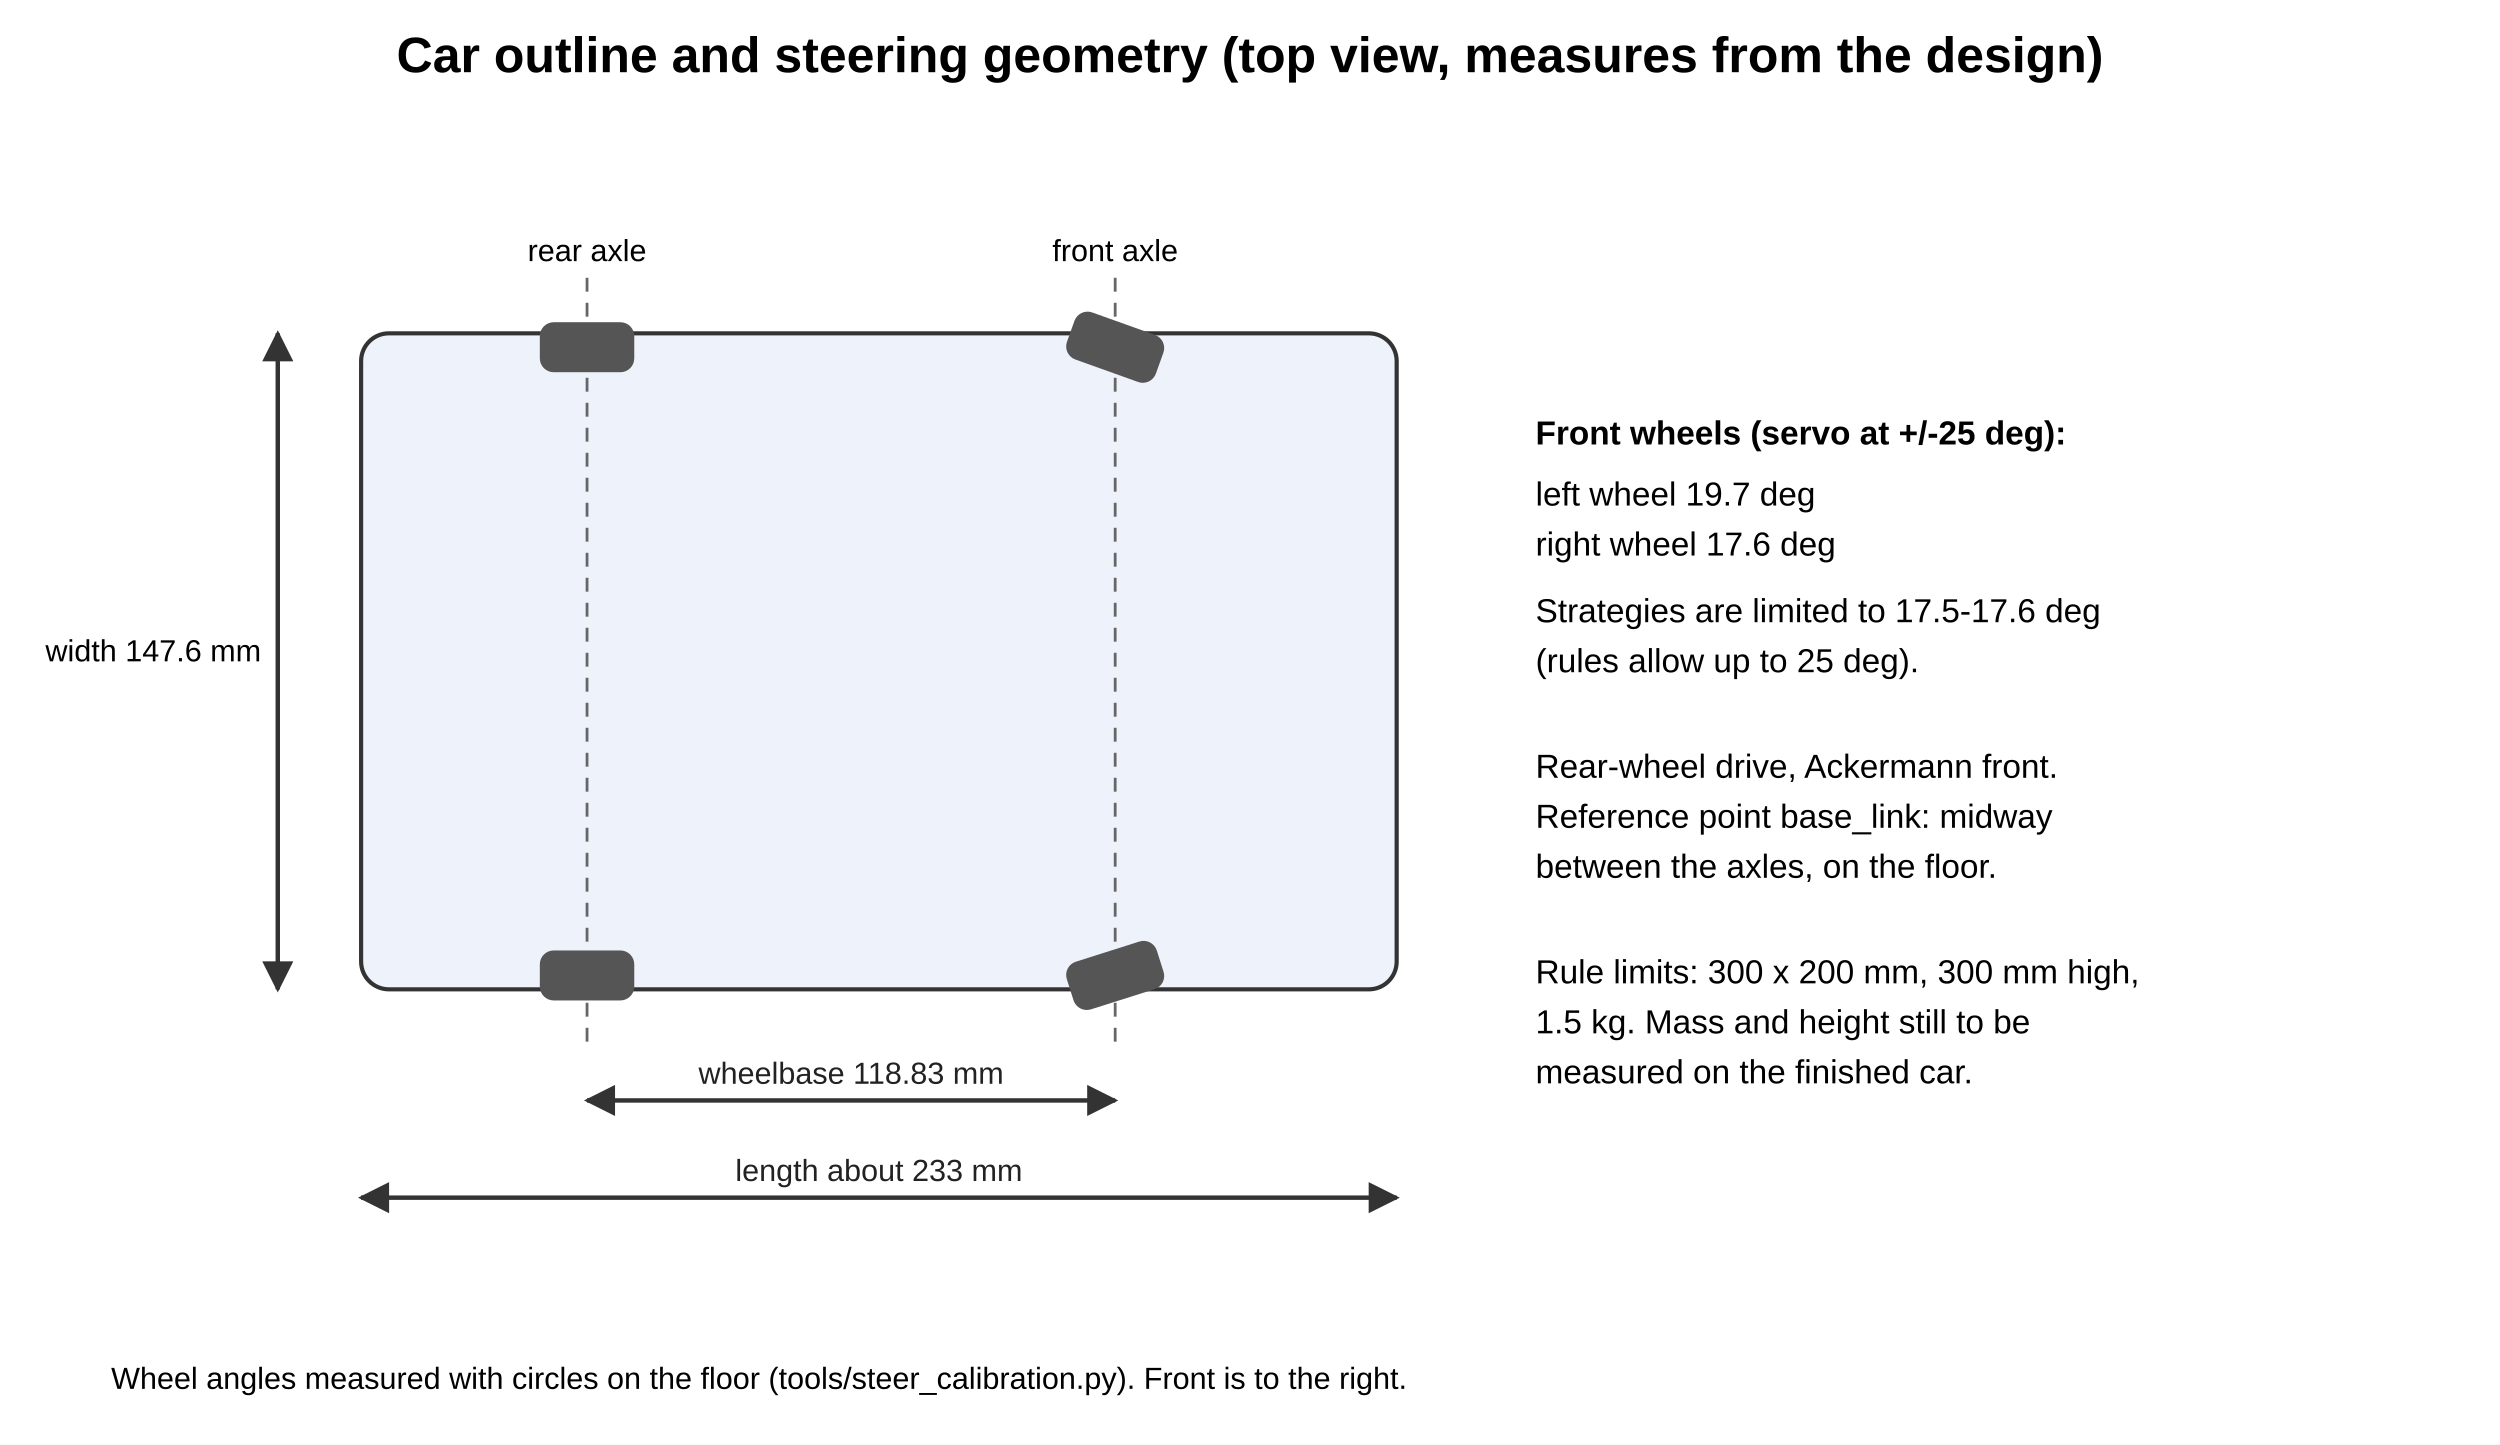
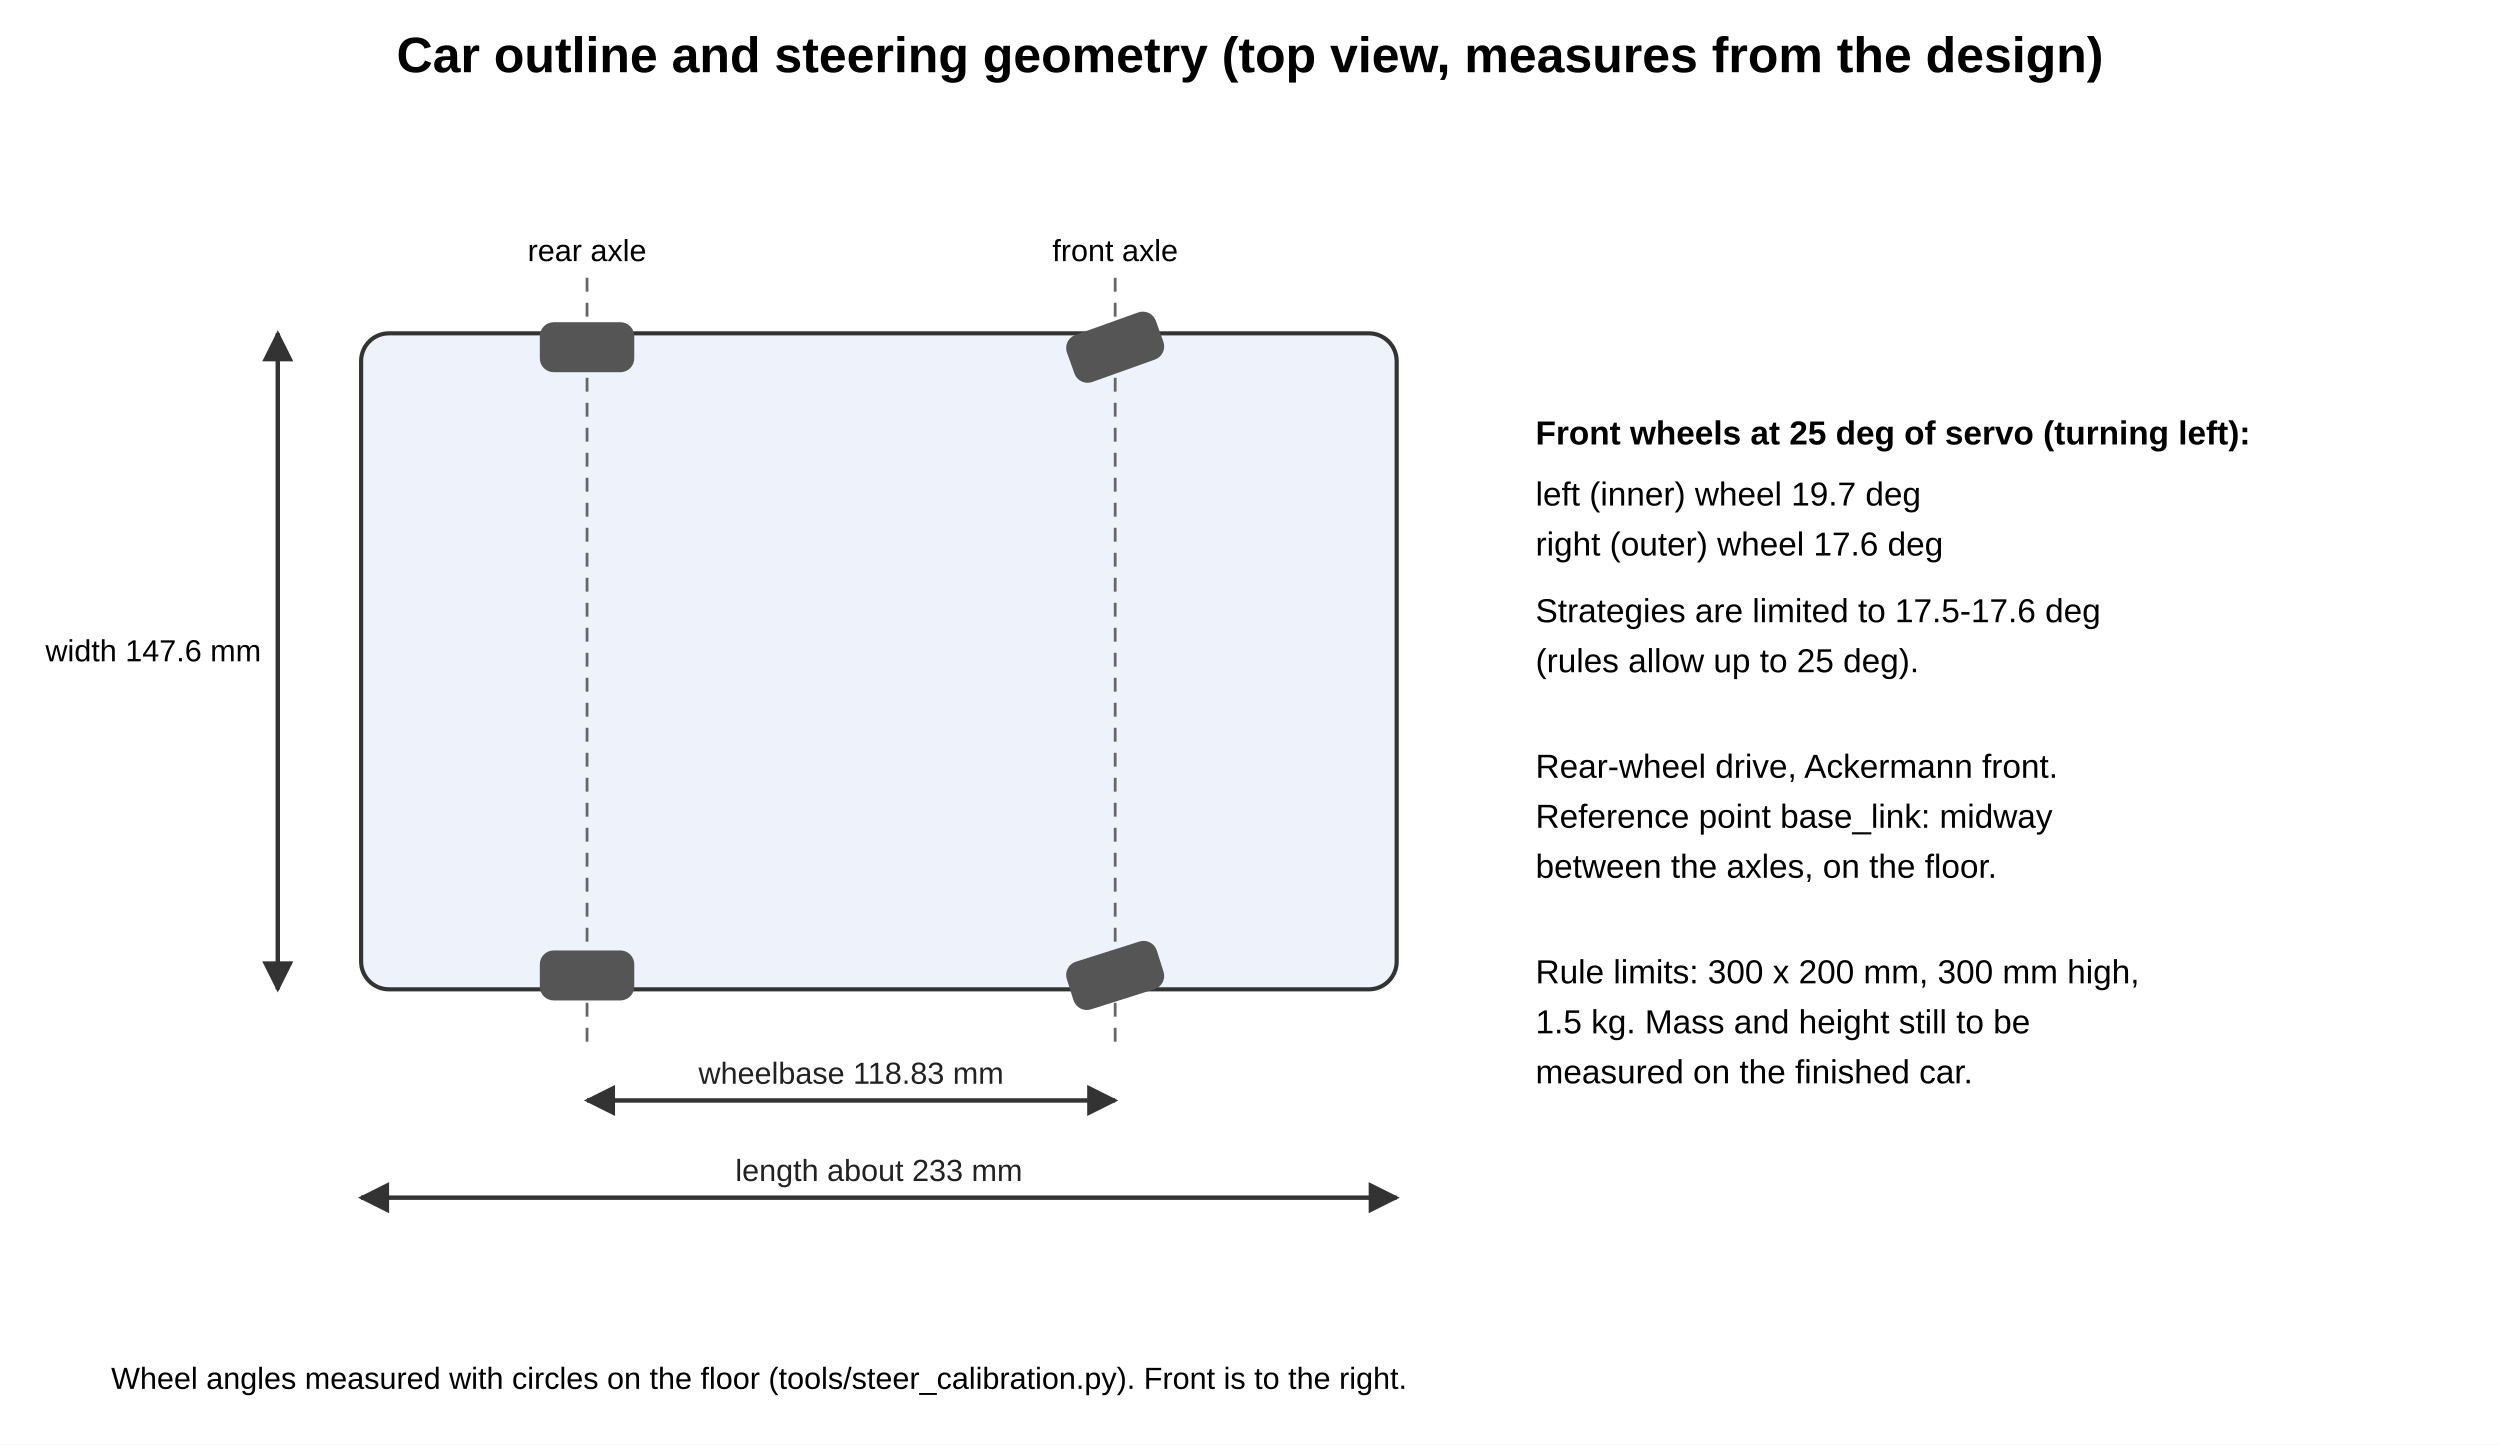
<svg xmlns="http://www.w3.org/2000/svg" viewBox="0 0 900 520" width="900" height="520" font-family="Arial, Helvetica, sans-serif">
  <defs>
    <marker id="a" viewBox="0 0 10 10" refX="9" refY="5" markerWidth="7" markerHeight="7" orient="auto-start-reverse">
      <path d="M0 0L10 5L0 10z" fill="#333" />
    </marker>
  </defs>
  <rect width="900" height="520" fill="#ffffff" />
  <text x="450.0" y="26" font-size="18" font-weight="bold" text-anchor="middle">Car outline and steering geometry (top view, measures from the design)</text>
  <rect x="130" y="120" width="372.8" height="236.16" rx="10" fill="#eef3fb" stroke="#333" stroke-width="1.5" />
  <line x1="211.336" y1="100" x2="211.336" y2="376.16" stroke="#666" stroke-dasharray="5 4" />
  <text x="211.336" y="94" font-size="11" text-anchor="middle" font-weight="normal">rear axle</text>
  <line x1="401.464" y1="100" x2="401.464" y2="376.16" stroke="#666" stroke-dasharray="5 4" />
  <text x="401.464" y="94" font-size="11" text-anchor="middle" font-weight="normal">front axle</text>
  <rect x="194.336" y="116" width="34" height="18" rx="5" fill="#555" />
  <rect x="194.336" y="342.16" width="34" height="18" rx="5" fill="#555" />
-   <rect x="384.464" y="116" width="34" height="18" rx="5" fill="#555" transform="rotate(19.7 401.464 125)" />
+   <rect x="384.464" y="116" width="34" height="18" rx="5" fill="#555" transform="rotate(-19.7 401.464 125)" />
  <rect x="384.464" y="342.16" width="34" height="18" rx="5" fill="#555" transform="rotate(-17.6 401.464 351.16)" />
  <path d="M211.336,396.16 L401.464,396.16" fill="none" stroke="#333" stroke-width="1.6" marker-end="url(#a)" marker-start="url(#a)" />
  <text x="306.4" y="390.16" font-size="11" fill="#222" text-anchor="middle" paint-order="stroke" stroke="#fff" stroke-width="4">wheelbase 118.83 mm</text>
  <path d="M130,431.16 L502.8,431.16" fill="none" stroke="#333" stroke-width="1.6" marker-end="url(#a)" marker-start="url(#a)" />
  <text x="316.4" y="425.16" font-size="11" fill="#222" text-anchor="middle" paint-order="stroke" stroke="#fff" stroke-width="4">length about 233 mm</text>
  <path d="M100,120 L100,356.16" fill="none" stroke="#333" stroke-width="1.6" marker-end="url(#a)" marker-start="url(#a)" />
  <text x="94" y="238.08" font-size="11" text-anchor="end" font-weight="normal">width 147.6 mm</text>
-   <text x="552.8" y="160" font-size="12" text-anchor="start" font-weight="bold">Front wheels (servo at +/-25 deg):</text>
-   <text x="552.8" y="182" font-size="12" text-anchor="start" font-weight="normal">left wheel 19.7 deg</text>
-   <text x="552.8" y="200" font-size="12" text-anchor="start" font-weight="normal">right wheel 17.6 deg</text>
+   <text x="552.8" y="160" font-size="12" text-anchor="start" font-weight="bold">Front wheels at 25 deg of servo (turning left):</text>
+   <text x="552.8" y="182" font-size="12" text-anchor="start" font-weight="normal">left (inner) wheel 19.7 deg</text>
+   <text x="552.8" y="200" font-size="12" text-anchor="start" font-weight="normal">right (outer) wheel 17.6 deg</text>
  <text x="552.8" y="224" font-size="12" text-anchor="start" font-weight="normal">Strategies are limited to 17.5-17.6 deg</text>
  <text x="552.8" y="242" font-size="12" text-anchor="start" font-weight="normal">(rules allow up to 25 deg).</text>
  <text x="552.8" y="280" font-size="12" text-anchor="start" font-weight="normal">Rear-wheel drive, Ackermann front.</text>
  <text x="552.8" y="298" font-size="12" text-anchor="start" font-weight="normal">Reference point base_link: midway</text>
  <text x="552.8" y="316" font-size="12" text-anchor="start" font-weight="normal">between the axles, on the floor.</text>
  <text x="552.8" y="354" font-size="12" text-anchor="start" font-weight="normal">Rule limits: 300 x 200 mm, 300 mm high,</text>
  <text x="552.8" y="372" font-size="12" text-anchor="start" font-weight="normal">1.5 kg. Mass and height still to be</text>
  <text x="552.8" y="390" font-size="12" text-anchor="start" font-weight="normal">measured on the finished car.</text>
  <text x="40" y="500" font-size="11" text-anchor="start" font-weight="normal">Wheel angles measured with circles on the floor (tools/steer_calibration.py). Front is to the right.</text>
</svg>
